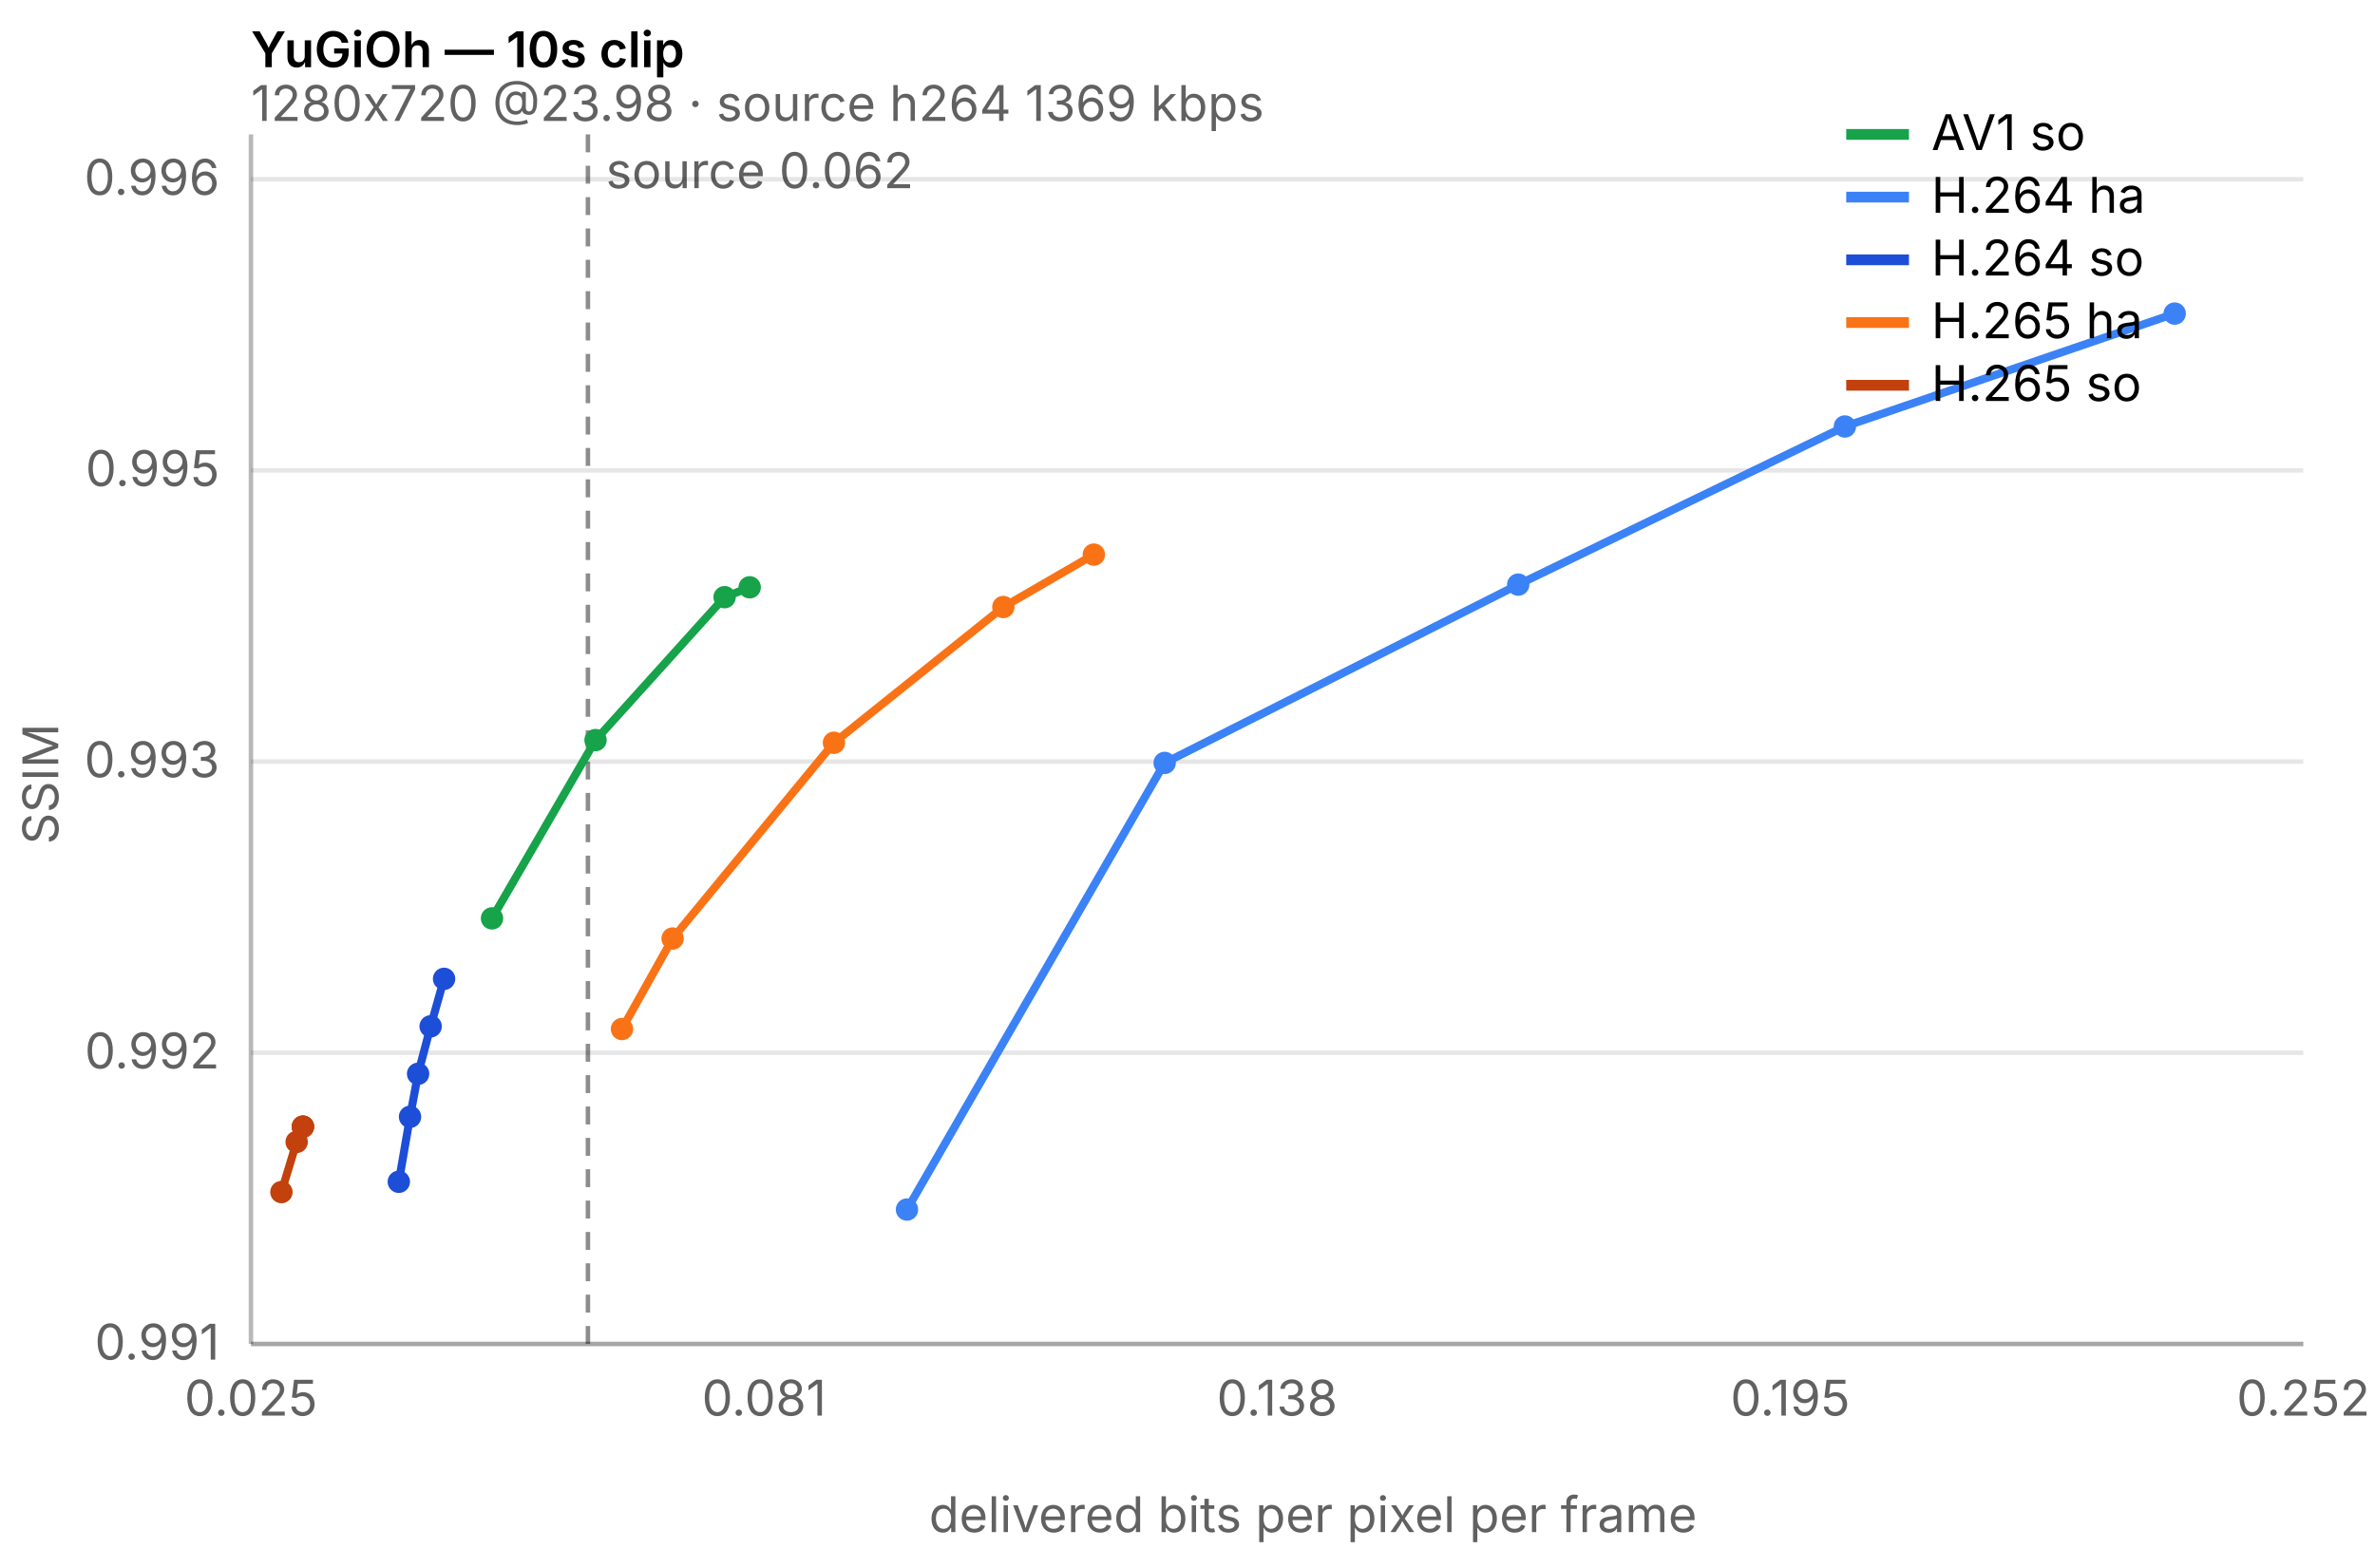
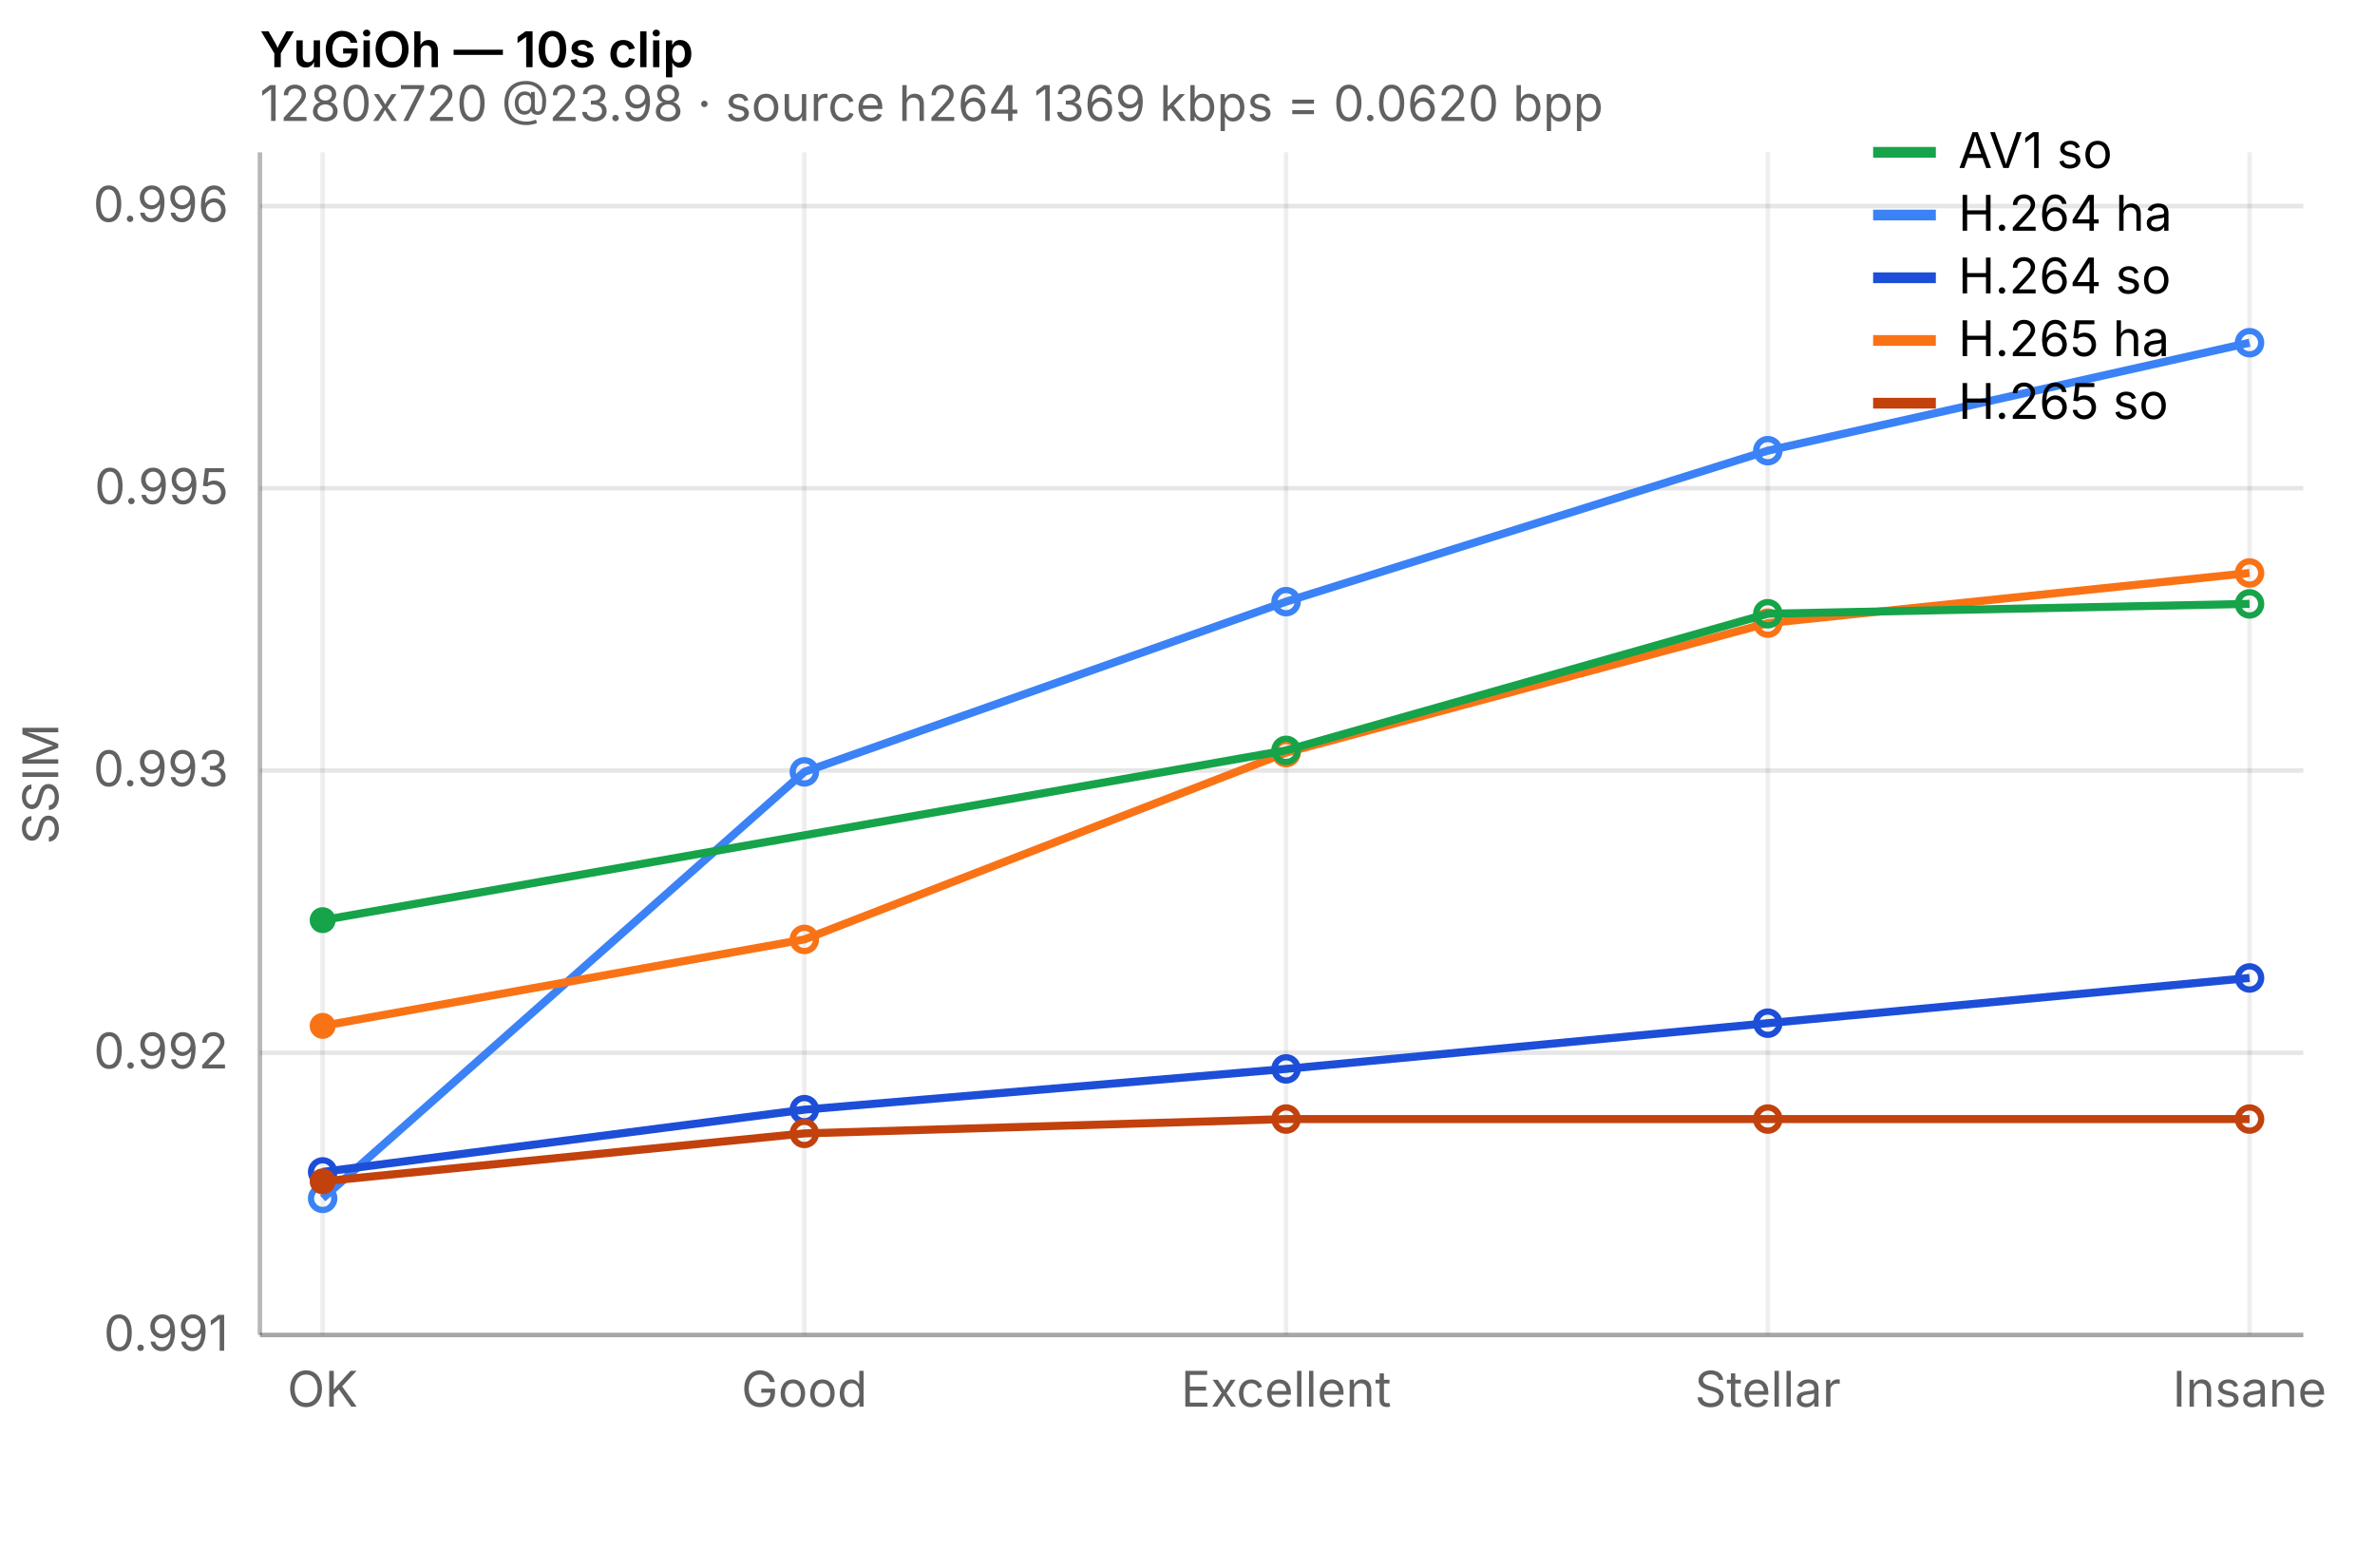
<svg xmlns="http://www.w3.org/2000/svg" viewBox="0 0 530 350" width="100%" height="auto" font-family="system-ui,-apple-system,Segoe UI,sans-serif" font-size="11">
-   <style>.ax{stroke:currentColor;opacity:.28}.gr{stroke:currentColor;opacity:.10}.tx{fill:currentColor}.mu{fill:currentColor;opacity:.62}.sr{stroke:currentColor;opacity:.45;stroke-dasharray:4 3}</style>
-   <line class="gr" x1="56" y1="300.0" x2="514" y2="300.0" />
-   <text class="mu" x="49" y="303.5" text-anchor="end">0.991</text>
-   <line class="gr" x1="56" y1="235.0" x2="514" y2="235.0" />
-   <text class="mu" x="49" y="238.5" text-anchor="end">0.992</text>
-   <line class="gr" x1="56" y1="170.0" x2="514" y2="170.0" />
-   <text class="mu" x="49" y="173.5" text-anchor="end">0.993</text>
-   <line class="gr" x1="56" y1="105.0" x2="514" y2="105.0" />
-   <text class="mu" x="49" y="108.5" text-anchor="end">0.995</text>
-   <line class="gr" x1="56" y1="40.0" x2="514" y2="40.0" />
-   <text class="mu" x="49" y="43.5" text-anchor="end">0.996</text>
-   <text class="mu" x="56.0" y="316" text-anchor="middle">0.025</text>
-   <text class="mu" x="170.5" y="316" text-anchor="middle">0.081</text>
-   <text class="mu" x="285.0" y="316" text-anchor="middle">0.138</text>
-   <text class="mu" x="399.5" y="316" text-anchor="middle">0.195</text>
-   <text class="mu" x="514.0" y="316" text-anchor="middle">0.252</text>
-   <line class="ax" x1="56" y1="300" x2="514" y2="300" />
-   <line class="ax" x1="56" y1="30" x2="56" y2="300" />
-   <line class="sr" x1="131.2" y1="30" x2="131.2" y2="300" />
-   <text class="mu" x="135.2" y="42">source 0.062</text>
-   <text class="tx" x="56" y="15" font-weight="600">YuGiOh — 10s clip</text>
-   <text class="mu" x="56" y="27">1280x720 @23.98  ·  source h264 1369 kbps</text>
-   <text class="mu" x="293" y="342" text-anchor="middle">delivered bits per pixel per frame</text>
+   <style>.ax{stroke:currentColor;opacity:.28}.gr{stroke:currentColor;opacity:.10}.vg{stroke:currentColor;opacity:.07}.tx{fill:currentColor}.mu{fill:currentColor;opacity:.62}</style>
+   <line class="gr" x1="58" y1="298.0" x2="514" y2="298.0" />
+   <text class="mu" x="51" y="301.5" text-anchor="end">0.991</text>
+   <line class="gr" x1="58" y1="235.0" x2="514" y2="235.0" />
+   <text class="mu" x="51" y="238.5" text-anchor="end">0.992</text>
+   <line class="gr" x1="58" y1="172.0" x2="514" y2="172.0" />
+   <text class="mu" x="51" y="175.5" text-anchor="end">0.993</text>
+   <line class="gr" x1="58" y1="109.0" x2="514" y2="109.0" />
+   <text class="mu" x="51" y="112.5" text-anchor="end">0.995</text>
+   <line class="gr" x1="58" y1="46.0" x2="514" y2="46.0" />
+   <text class="mu" x="51" y="49.5" text-anchor="end">0.996</text>
+   <line class="vg" x1="72.0" y1="34" x2="72.0" y2="298" />
+   <text class="mu" x="72.0" y="314" text-anchor="middle">OK</text>
+   <line class="vg" x1="179.5" y1="34" x2="179.5" y2="298" />
+   <text class="mu" x="179.5" y="314" text-anchor="middle">Good</text>
+   <line class="vg" x1="287.0" y1="34" x2="287.0" y2="298" />
+   <text class="mu" x="287.0" y="314" text-anchor="middle">Excellent</text>
+   <line class="vg" x1="394.5" y1="34" x2="394.5" y2="298" />
+   <text class="mu" x="394.5" y="314" text-anchor="middle">Stellar</text>
+   <line class="vg" x1="502.0" y1="34" x2="502.0" y2="298" />
+   <text class="mu" x="502.0" y="314" text-anchor="middle">Insane</text>
+   <line class="ax" x1="58" y1="298" x2="514" y2="298" />
+   <line class="ax" x1="58" y1="34" x2="58" y2="298" />
+   <text class="tx" x="58" y="15" font-weight="600">YuGiOh — 10s clip</text>
+   <text class="mu" x="58" y="27">1280x720 @23.98 · source h264 1369 kbps = 0.0620 bpp</text>
  <text class="mu" transform="translate(13,175) rotate(-90)" text-anchor="middle">SSIM</text>
-   <path d="M202.4,270.0 L259.9,170.3 L338.8,130.5 L411.7,95.2 L485.3,70.0" fill="none" stroke="var(--rd-h264-hardware, #3b82f6)" stroke-width="1.8" stroke-linejoin="round" />
-   <circle cx="202.4" cy="270.0" r="2.5" fill="var(--rd-h264-hardware, #3b82f6)" />
-   <circle cx="259.9" cy="170.3" r="2.5" fill="var(--rd-h264-hardware, #3b82f6)" />
-   <circle cx="338.8" cy="130.5" r="2.5" fill="var(--rd-h264-hardware, #3b82f6)" />
-   <circle cx="411.7" cy="95.2" r="2.5" fill="var(--rd-h264-hardware, #3b82f6)" />
-   <circle cx="485.3" cy="70.0" r="2.5" fill="var(--rd-h264-hardware, #3b82f6)" />
-   <path d="M89.0,263.8 L91.5,249.3 L93.3,239.7 L96.1,229.1 L99.1,218.5" fill="none" stroke="var(--rd-h264-software, #1d4ed8)" stroke-width="1.8" stroke-linejoin="round" />
-   <circle cx="89.0" cy="263.8" r="2.5" fill="var(--rd-h264-software, #1d4ed8)" />
-   <circle cx="91.5" cy="249.3" r="2.5" fill="var(--rd-h264-software, #1d4ed8)" />
-   <circle cx="93.3" cy="239.7" r="2.5" fill="var(--rd-h264-software, #1d4ed8)" />
-   <circle cx="96.1" cy="229.1" r="2.5" fill="var(--rd-h264-software, #1d4ed8)" />
-   <circle cx="99.1" cy="218.5" r="2.5" fill="var(--rd-h264-software, #1d4ed8)" />
-   <path d="M138.8,229.7 L150.1,209.5 L186.1,165.8 L223.9,135.5 L244.1,123.8" fill="none" stroke="var(--rd-h265-hardware, #f97316)" stroke-width="1.8" stroke-linejoin="round" />
-   <circle cx="138.8" cy="229.7" r="2.5" fill="var(--rd-h265-hardware, #f97316)" />
-   <circle cx="150.1" cy="209.5" r="2.5" fill="var(--rd-h265-hardware, #f97316)" />
-   <circle cx="186.1" cy="165.8" r="2.5" fill="var(--rd-h265-hardware, #f97316)" />
-   <circle cx="223.9" cy="135.5" r="2.5" fill="var(--rd-h265-hardware, #f97316)" />
-   <circle cx="244.1" cy="123.8" r="2.5" fill="var(--rd-h265-hardware, #f97316)" />
-   <path d="M62.8,266.1 L66.2,254.9 L67.6,251.5 L67.6,251.5 L67.6,251.5" fill="none" stroke="var(--rd-h265-software, #c2410c)" stroke-width="1.8" stroke-linejoin="round" />
-   <circle cx="62.8" cy="266.1" r="2.5" fill="var(--rd-h265-software, #c2410c)" />
-   <circle cx="66.2" cy="254.9" r="2.5" fill="var(--rd-h265-software, #c2410c)" />
-   <circle cx="67.6" cy="251.5" r="2.5" fill="var(--rd-h265-software, #c2410c)" />
-   <circle cx="67.6" cy="251.5" r="2.5" fill="var(--rd-h265-software, #c2410c)" />
-   <circle cx="67.6" cy="251.5" r="2.5" fill="var(--rd-h265-software, #c2410c)" />
-   <path d="M109.8,205.0 L132.9,165.2 L161.7,133.3 L167.3,131.1" fill="none" stroke="var(--rd-av1-software, #16a34a)" stroke-width="1.8" stroke-linejoin="round" />
-   <circle cx="109.8" cy="205.0" r="2.5" fill="var(--rd-av1-software, #16a34a)" />
-   <circle cx="132.9" cy="165.2" r="2.5" fill="var(--rd-av1-software, #16a34a)" />
-   <circle cx="161.7" cy="133.3" r="2.5" fill="var(--rd-av1-software, #16a34a)" />
-   <circle cx="167.3" cy="131.1" r="2.5" fill="var(--rd-av1-software, #16a34a)" />
-   <line x1="412" y1="30" x2="426" y2="30" stroke="var(--rd-av1-software, #16a34a)" stroke-width="2.4" />
-   <text class="tx" x="431" y="33.5">AV1 so</text>
-   <line x1="412" y1="44" x2="426" y2="44" stroke="var(--rd-h264-hardware, #3b82f6)" stroke-width="2.4" />
-   <text class="tx" x="431" y="47.5">H.264 ha</text>
-   <line x1="412" y1="58" x2="426" y2="58" stroke="var(--rd-h264-software, #1d4ed8)" stroke-width="2.4" />
-   <text class="tx" x="431" y="61.5">H.264 so</text>
-   <line x1="412" y1="72" x2="426" y2="72" stroke="var(--rd-h265-hardware, #f97316)" stroke-width="2.4" />
-   <text class="tx" x="431" y="75.5">H.265 ha</text>
-   <line x1="412" y1="86" x2="426" y2="86" stroke="var(--rd-h265-software, #c2410c)" stroke-width="2.4" />
-   <text class="tx" x="431" y="89.5">H.265 so</text>
+   <path d="M72.0,267.5 L179.5,172.3 L287.0,134.3 L394.5,100.6 L502.0,76.5" fill="none" stroke="var(--rd-h264-hardware, #3b82f6)" stroke-width="1.8" stroke-linejoin="round" />
+   <circle cx="72.0" cy="267.5" r="2.6" fill="none" stroke="var(--rd-h264-hardware, #3b82f6)" stroke-width="1.4" />
+   <circle cx="179.5" cy="172.3" r="2.6" fill="none" stroke="var(--rd-h264-hardware, #3b82f6)" stroke-width="1.4" />
+   <circle cx="287.0" cy="134.3" r="2.6" fill="none" stroke="var(--rd-h264-hardware, #3b82f6)" stroke-width="1.4" />
+   <circle cx="394.5" cy="100.6" r="2.6" fill="none" stroke="var(--rd-h264-hardware, #3b82f6)" stroke-width="1.4" />
+   <circle cx="502.0" cy="76.5" r="2.6" fill="none" stroke="var(--rd-h264-hardware, #3b82f6)" stroke-width="1.4" />
+   <path d="M72.0,261.6 L179.5,247.7 L287.0,238.6 L394.5,228.4 L502.0,218.3" fill="none" stroke="var(--rd-h264-software, #1d4ed8)" stroke-width="1.8" stroke-linejoin="round" />
+   <circle cx="72.0" cy="261.6" r="2.6" fill="none" stroke="var(--rd-h264-software, #1d4ed8)" stroke-width="1.4" />
+   <circle cx="179.5" cy="247.7" r="2.6" fill="none" stroke="var(--rd-h264-software, #1d4ed8)" stroke-width="1.4" />
+   <circle cx="287.0" cy="238.6" r="2.6" fill="none" stroke="var(--rd-h264-software, #1d4ed8)" stroke-width="1.4" />
+   <circle cx="394.5" cy="228.4" r="2.6" fill="none" stroke="var(--rd-h264-software, #1d4ed8)" stroke-width="1.4" />
+   <circle cx="502.0" cy="218.3" r="2.6" fill="none" stroke="var(--rd-h264-software, #1d4ed8)" stroke-width="1.4" />
+   <path d="M72.0,229.0 L179.5,209.7 L287.0,168.0 L394.5,139.1 L502.0,127.9" fill="none" stroke="var(--rd-h265-hardware, #f97316)" stroke-width="1.8" stroke-linejoin="round" />
+   <circle cx="72.0" cy="229.0" r="2.9" fill="var(--rd-h265-hardware, #f97316)" />
+   <circle cx="179.5" cy="209.7" r="2.6" fill="none" stroke="var(--rd-h265-hardware, #f97316)" stroke-width="1.4" />
+   <circle cx="287.0" cy="168.0" r="2.6" fill="none" stroke="var(--rd-h265-hardware, #f97316)" stroke-width="1.4" />
+   <circle cx="394.5" cy="139.1" r="2.6" fill="none" stroke="var(--rd-h265-hardware, #f97316)" stroke-width="1.4" />
+   <circle cx="502.0" cy="127.9" r="2.6" fill="none" stroke="var(--rd-h265-hardware, #f97316)" stroke-width="1.4" />
+   <path d="M72.0,263.7 L179.5,253.0 L287.0,249.8 L394.5,249.8 L502.0,249.8" fill="none" stroke="var(--rd-h265-software, #c2410c)" stroke-width="1.8" stroke-linejoin="round" />
+   <circle cx="72.0" cy="263.7" r="2.9" fill="var(--rd-h265-software, #c2410c)" />
+   <circle cx="179.5" cy="253.0" r="2.6" fill="none" stroke="var(--rd-h265-software, #c2410c)" stroke-width="1.4" />
+   <circle cx="287.0" cy="249.8" r="2.6" fill="none" stroke="var(--rd-h265-software, #c2410c)" stroke-width="1.4" />
+   <circle cx="394.5" cy="249.8" r="2.6" fill="none" stroke="var(--rd-h265-software, #c2410c)" stroke-width="1.4" />
+   <circle cx="502.0" cy="249.8" r="2.6" fill="none" stroke="var(--rd-h265-software, #c2410c)" stroke-width="1.4" />
+   <path d="M72.0,205.4 L287.0,167.5 L394.5,137.0 L502.0,134.8" fill="none" stroke="var(--rd-av1-software, #16a34a)" stroke-width="1.8" stroke-linejoin="round" />
+   <circle cx="72.0" cy="205.4" r="2.9" fill="var(--rd-av1-software, #16a34a)" />
+   <circle cx="287.0" cy="167.5" r="2.6" fill="none" stroke="var(--rd-av1-software, #16a34a)" stroke-width="1.4" />
+   <circle cx="394.5" cy="137.0" r="2.6" fill="none" stroke="var(--rd-av1-software, #16a34a)" stroke-width="1.4" />
+   <circle cx="502.0" cy="134.8" r="2.6" fill="none" stroke="var(--rd-av1-software, #16a34a)" stroke-width="1.4" />
+   <line x1="418" y1="34" x2="432" y2="34" stroke="var(--rd-av1-software, #16a34a)" stroke-width="2.4" />
+   <text class="tx" x="437" y="37.5">AV1 so</text>
+   <line x1="418" y1="48" x2="432" y2="48" stroke="var(--rd-h264-hardware, #3b82f6)" stroke-width="2.4" />
+   <text class="tx" x="437" y="51.5">H.264 ha</text>
+   <line x1="418" y1="62" x2="432" y2="62" stroke="var(--rd-h264-software, #1d4ed8)" stroke-width="2.4" />
+   <text class="tx" x="437" y="65.5">H.264 so</text>
+   <line x1="418" y1="76" x2="432" y2="76" stroke="var(--rd-h265-hardware, #f97316)" stroke-width="2.4" />
+   <text class="tx" x="437" y="79.5">H.265 ha</text>
+   <line x1="418" y1="90" x2="432" y2="90" stroke="var(--rd-h265-software, #c2410c)" stroke-width="2.4" />
+   <text class="tx" x="437" y="93.5">H.265 so</text>
</svg>
